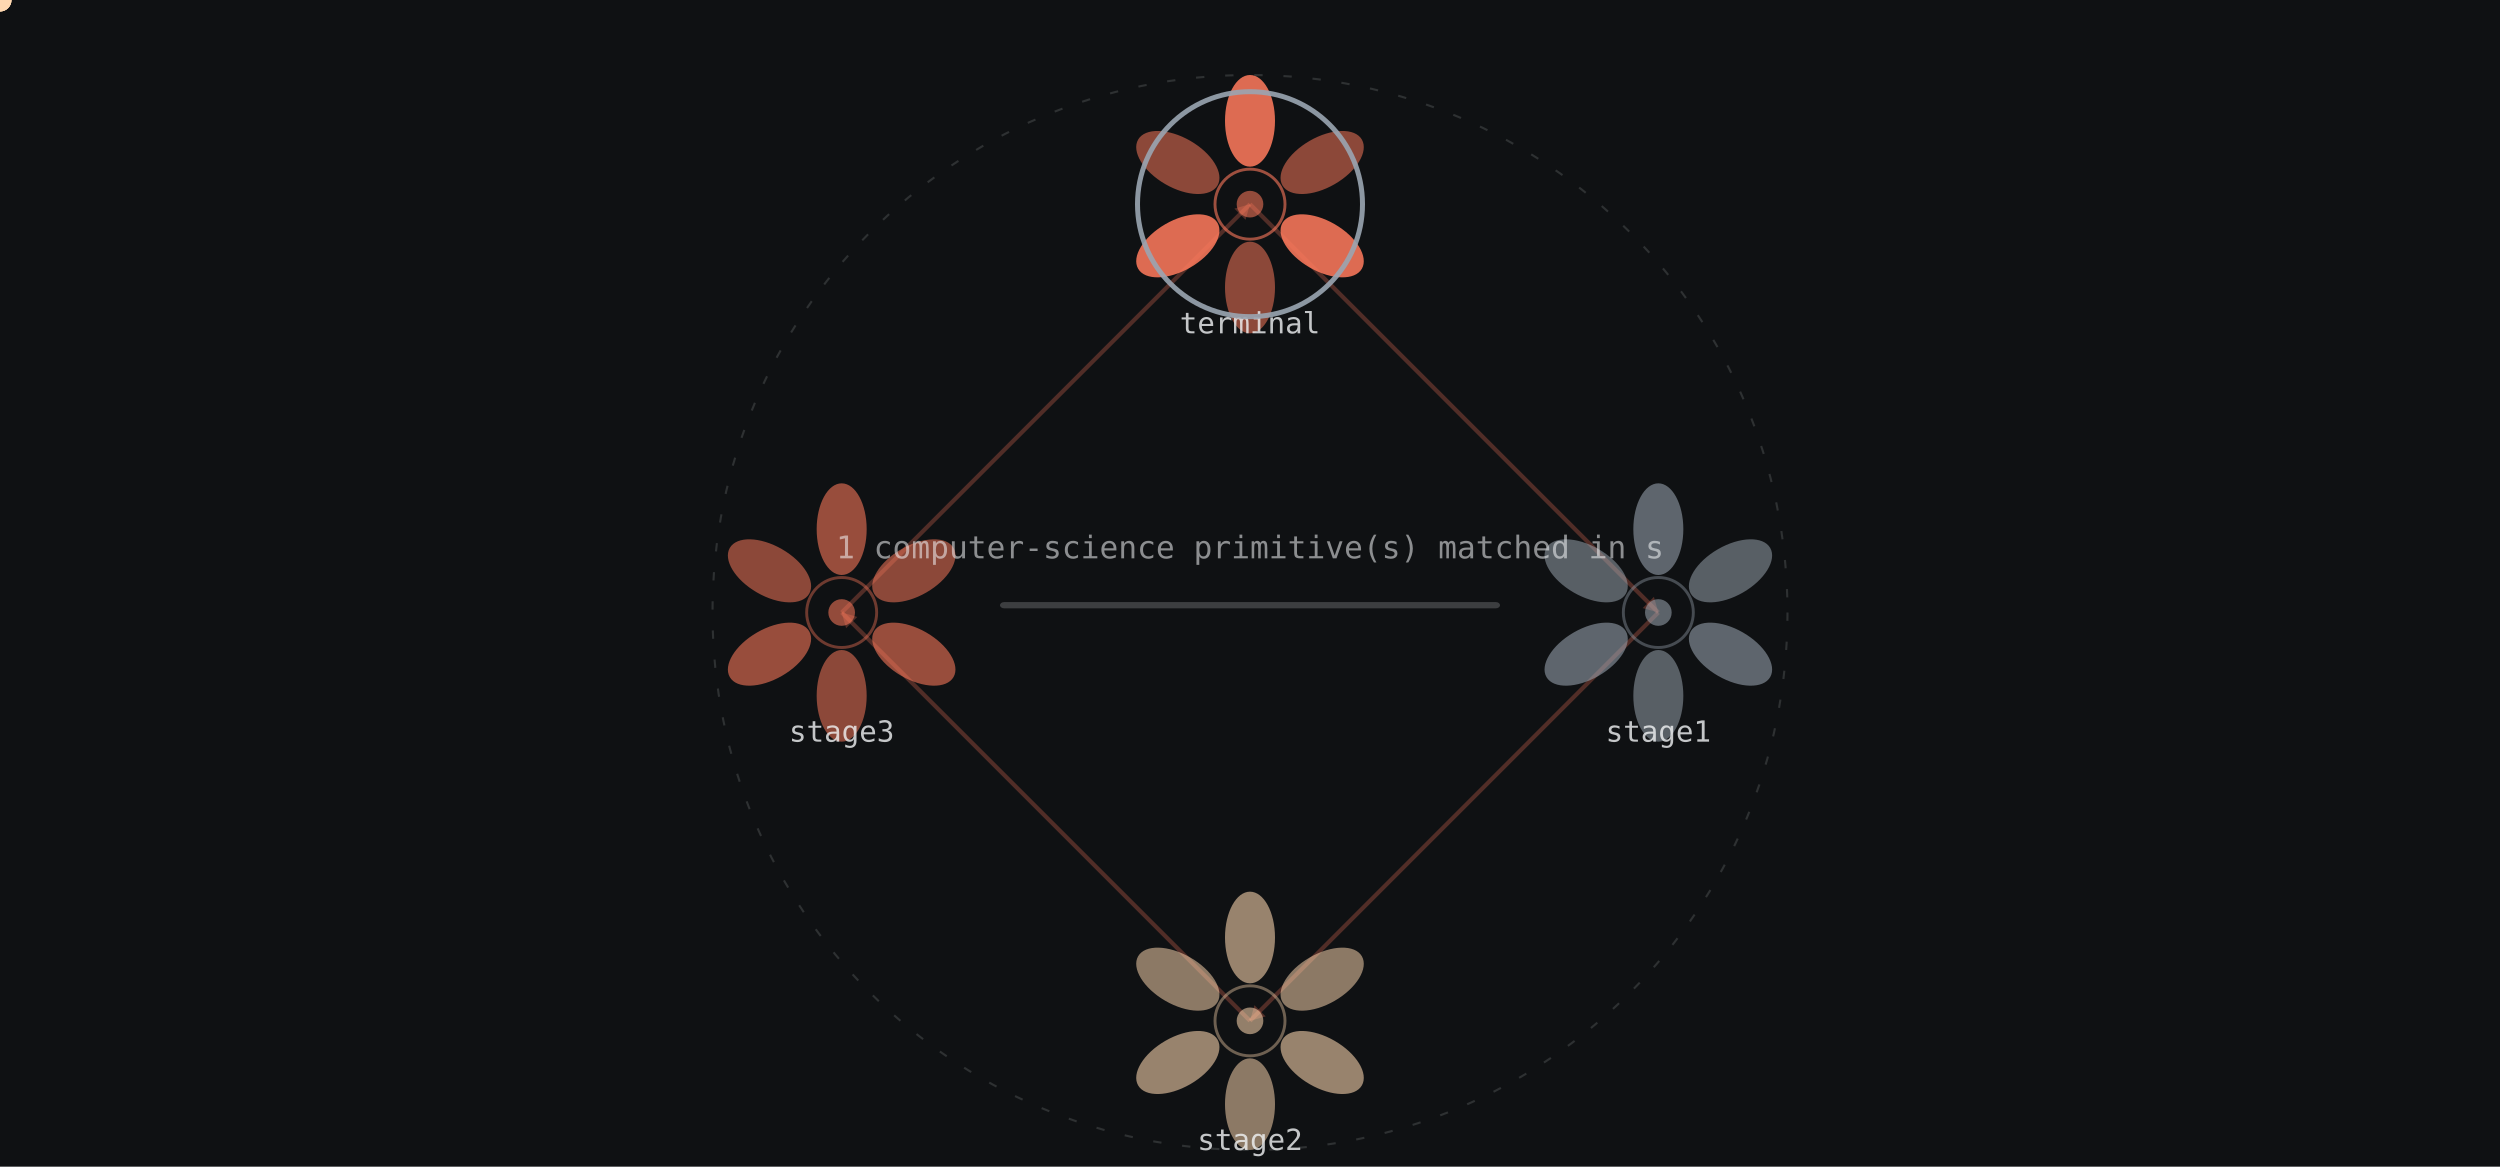
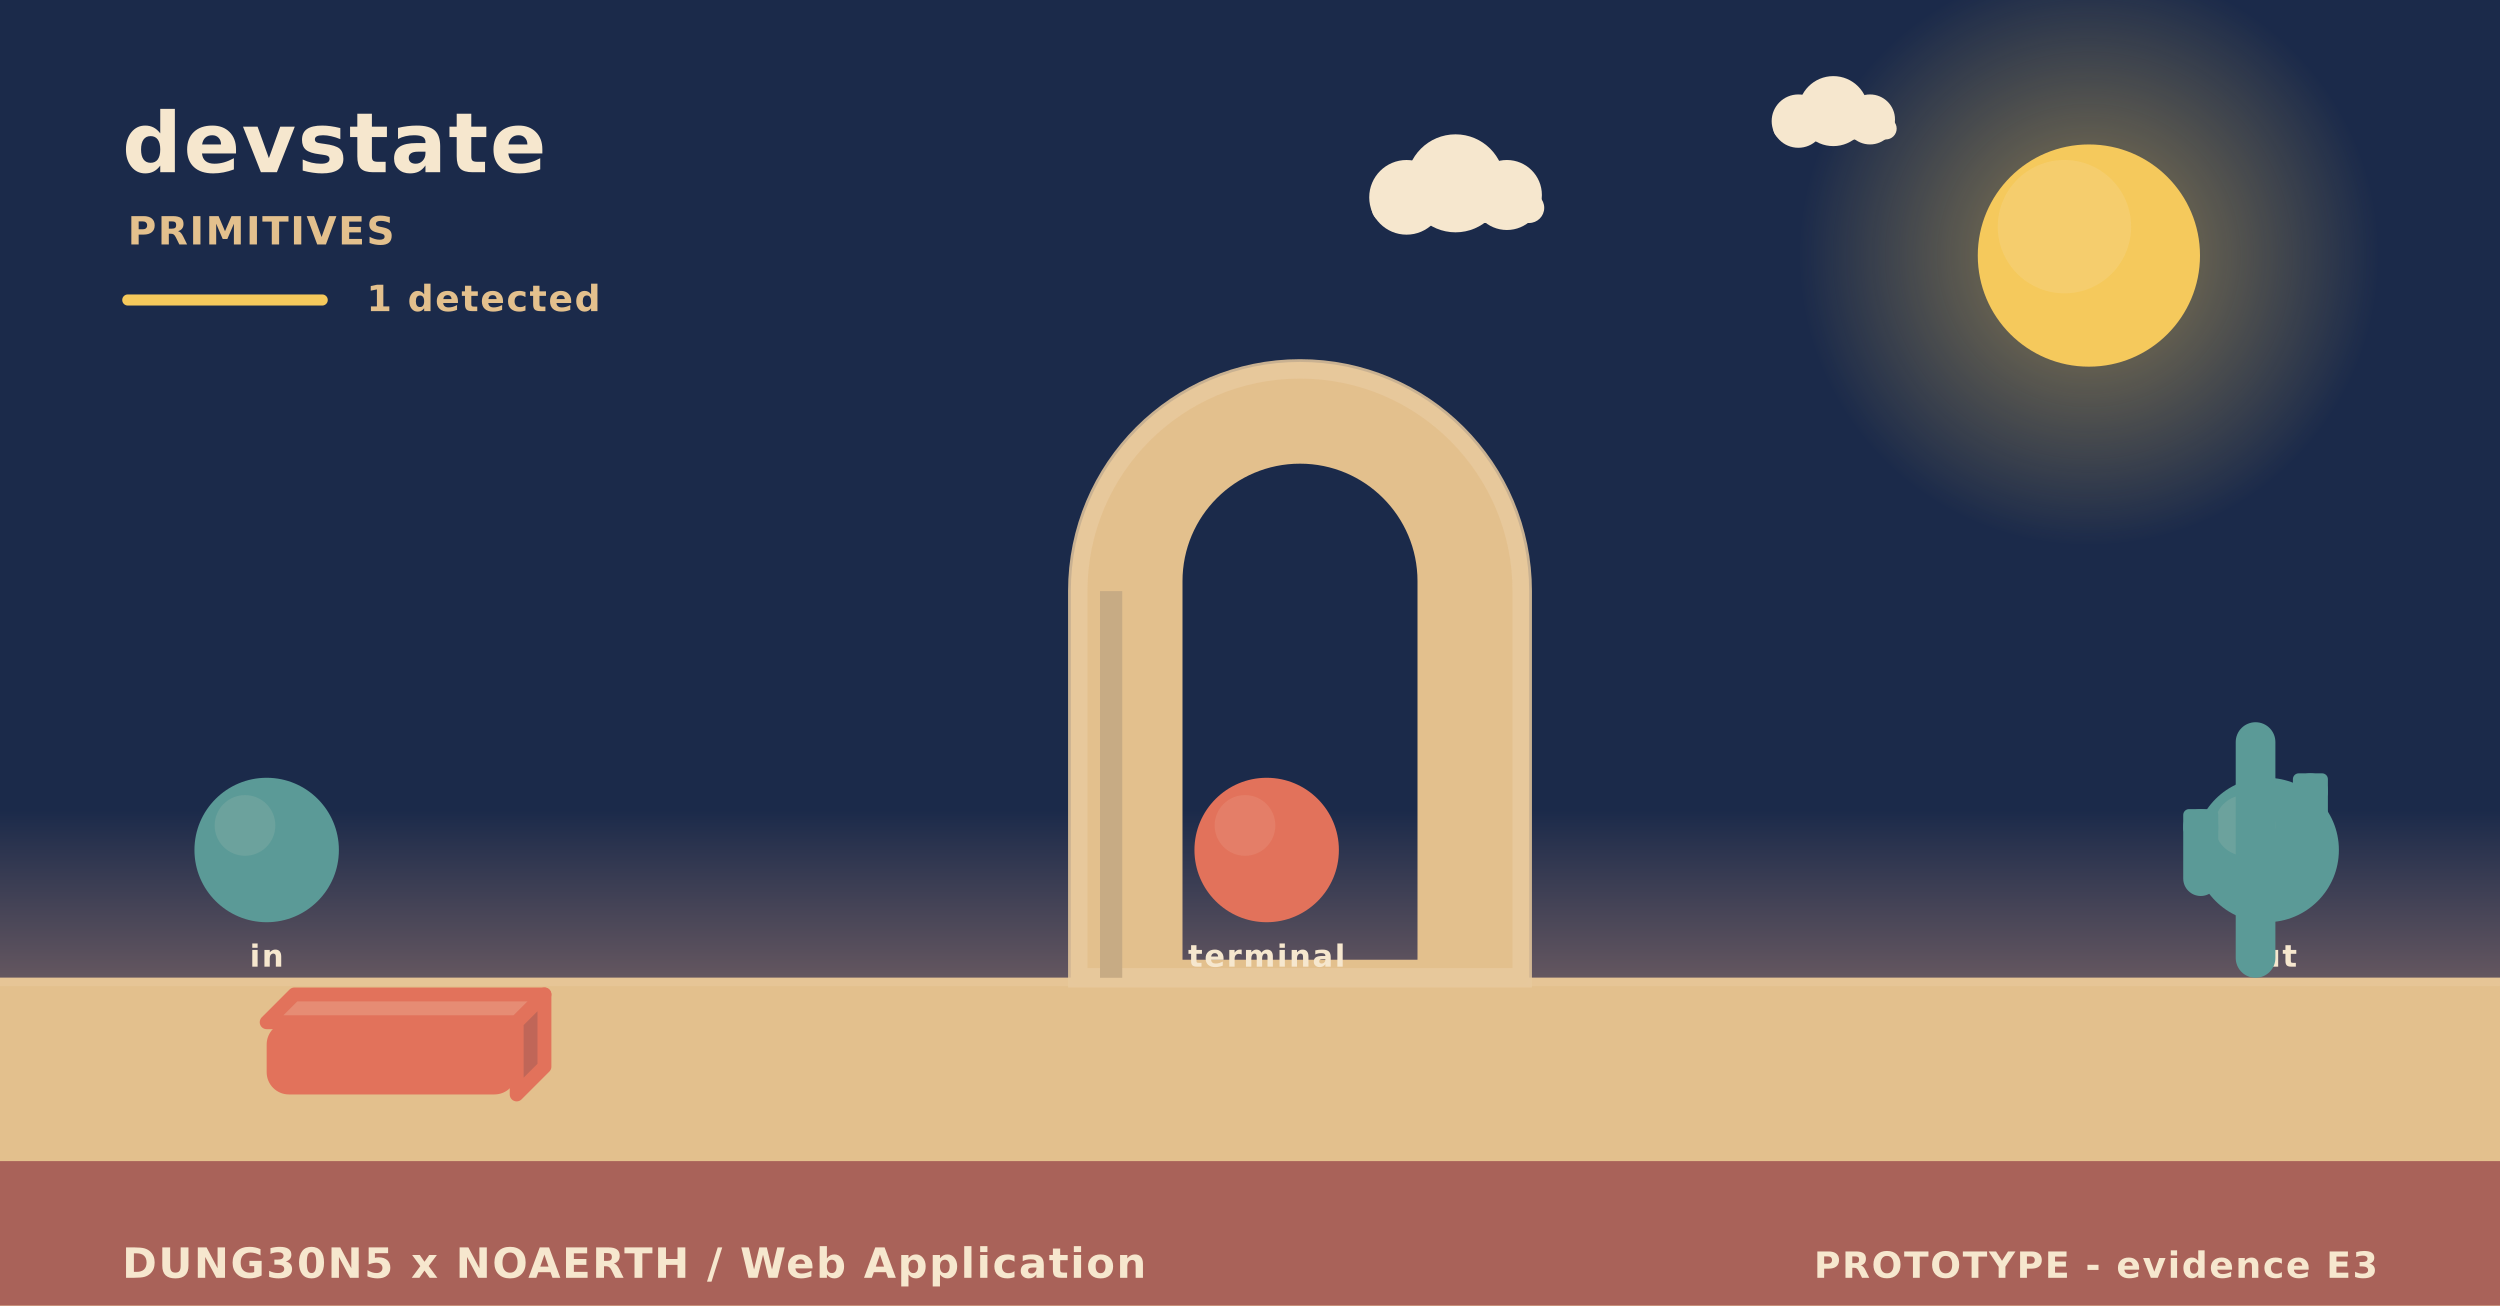
- <svg xmlns="http://www.w3.org/2000/svg" viewBox="0 0 1200 560" width="1200" height="560" role="img" aria-label="devstate state machine">
-   <rect width="1200" height="560" fill="#0f1113" />
-   <defs>
-     <linearGradient id="gs" x1="0" y1="0" x2="1" y2="1">
-       <stop offset="0%" stop-color="#ff7a5c" />
-       <stop offset="100%" stop-color="#9aa5b1" />
-     </linearGradient>
-   </defs>
-   <circle cx="600.00" cy="294.00" r="258.00" fill="none" stroke="rgba(241,243,245,0.140)" stroke-width="1.00" opacity="1.00" stroke-dasharray="4 10" />
-   <line x1="600.00" y1="98.00" x2="796.00" y2="294.00" stroke="rgba(255,122,92,0.500)" stroke-width="2.00" opacity="0.55" />
-   <polygon points="796.00,294.00 793.88,286.50 788.50,291.88" fill="rgba(255,122,92,0.500)" opacity="0.55" />
-   <g opacity="0.9">
-     <circle cx="0.00" cy="0.00" r="5.50" fill="#ffd8b1" opacity="1.00" />
-     <animateTransform attributeName="transform" type="translate" values="600.00,98.00 796.00,294.00" dur="4.75s" begin="0.0s" repeatCount="indefinite" />
-     <animateTransform attributeName="transform" type="translate" values="796.00,294.00 600.00,98.00" dur="4.75s" begin="2.375s" repeatCount="indefinite" />
+ <svg xmlns="http://www.w3.org/2000/svg" width="900" height="470" viewBox="0 0 900 470" role="img" aria-label="devstate - how it behaves">
+   <linearGradient id="skys" x1="0" y1="0" x2="0" y2="1">
+     <stop offset="0" stop-color="#1b2a4a" />
+     <stop offset="0.62" stop-color="#1b2a4a" />
+     <stop offset="1" stop-color="#f3ad8a" />
+   </linearGradient>
+   <rect width="900" height="470" fill="url(#skys)" />
+   <radialGradient id="suns">
+     <stop offset="0.35" stop-color="#f5c95c" stop-opacity="0.34" />
+     <stop offset="1" stop-color="#f5c95c" stop-opacity="0" />
+   </radialGradient>
+   <circle cx="752" cy="92" r="104" fill="url(#suns)" />
+   <circle cx="752" cy="92" r="40" fill="#f5c95c" />
+   <circle cx="743.2" cy="81.6" r="24" fill="#f5d27e" opacity="0.5" />
+   <g>
+     <circle cx="524" cy="66" r="17.64" fill="#f6e7ce" />
+     <circle cx="506.36" cy="71.04" r="13.44" fill="#f6e7ce" />
+     <circle cx="542.48" cy="70.2" r="12.6" fill="#f6e7ce" />
+     <rect x="493.76" y="69.36" width="62.16" height="10.92" rx="5.46" fill="#f6e7ce" />
+     <animateTransform attributeName="transform" type="translate" values="0 0;24 0;0 0" dur="36s" begin="0s" repeatCount="indefinite" />
  </g>
-   <line x1="796.00" y1="294.00" x2="600.00" y2="490.00" stroke="rgba(255,122,92,0.500)" stroke-width="2.00" opacity="0.55" />
-   <polygon points="600.00,490.00 607.50,487.88 602.12,482.50" fill="rgba(255,122,92,0.500)" opacity="0.55" />
-   <g opacity="0.9">
-     <circle cx="0.00" cy="0.00" r="5.50" fill="#ffd8b1" opacity="1.00" />
-     <animateTransform attributeName="transform" type="translate" values="796.00,294.00 600.00,490.00" dur="4.75s" begin="1.188s" repeatCount="indefinite" />
-     <animateTransform attributeName="transform" type="translate" values="600.00,490.00 796.00,294.00" dur="4.75s" begin="3.562s" repeatCount="indefinite" />
+   <g>
+     <circle cx="660" cy="40" r="12.6" fill="#f6e7ce" />
+     <circle cx="647.4" cy="43.6" r="9.6" fill="#f6e7ce" />
+     <circle cx="673.2" cy="43" r="9" fill="#f6e7ce" />
+     <rect x="638.4" y="42.4" width="44.4" height="7.8" rx="3.9" fill="#f6e7ce" />
+     <animateTransform attributeName="transform" type="translate" values="0 0;-18 0;0 0" dur="46s" begin="3s" repeatCount="indefinite" />
  </g>
-   <line x1="600.00" y1="490.00" x2="404.00" y2="294.00" stroke="rgba(255,122,92,0.500)" stroke-width="2.00" opacity="0.55" />
-   <polygon points="404.00,294.00 406.12,301.50 411.50,296.12" fill="rgba(255,122,92,0.500)" opacity="0.55" />
-   <g opacity="0.9">
-     <circle cx="0.00" cy="0.00" r="5.50" fill="#ffd8b1" opacity="1.00" />
-     <animateTransform attributeName="transform" type="translate" values="600.00,490.00 404.00,294.00" dur="4.75s" begin="2.375s" repeatCount="indefinite" />
-     <animateTransform attributeName="transform" type="translate" values="404.00,294.00 600.00,490.00" dur="4.75s" begin="4.75s" repeatCount="indefinite" />
+   <rect x="0" y="352" width="900" height="118" fill="#e3c08d" />
+   <rect x="0" y="352" width="900" height="3" fill="#e6c596" />
+   <text x="44" y="62" font-family="Verdana,DejaVu Sans,sans-serif" font-size="30" font-weight="700" letter-spacing="0.6" fill="#f6e7ce" text-anchor="start">devstate</text>
+   <text x="46" y="88" font-family="Verdana,DejaVu Sans,sans-serif" font-size="14" font-weight="700" letter-spacing="0.6" fill="#e3c08d" text-anchor="start">PRIMITIVES</text>
+   <rect x="44" y="106" width="74" height="4" rx="2" fill="#f5c95c" />
+   <text x="132" y="112" font-family="Verdana,DejaVu Sans,sans-serif" font-size="13" font-weight="700" letter-spacing="0.6" fill="#e3c08d" text-anchor="start">1 detected</text>
+   <path d="M388,352 L388,212.8 A80,80 0 0 1 548,212.8 L548,352 Z M423.2,348 L423.2,209.22 A44.8,44.8 0 0 1 512.8,209.22 L512.8,348 Z" fill="#e3c08d" fill-rule="evenodd" stroke="#e3c08d" stroke-width="5" stroke-linejoin="round" />
+   <path d="M388,352 L388,212.8 A80,80 0 0 1 548,212.8 L548,352 Z" fill="none" stroke="#e8c99d" stroke-width="7" stroke-linecap="round" opacity="0.85" />
+   <rect x="396" y="212.8" width="8" height="139.2" fill="#c7ab84" />
+   <circle cx="96" cy="306" r="26" fill="#5b9a97" />
+   <circle cx="88.2" cy="297.16" r="10.92" fill="#7aa9a2" opacity="0.55" />
+   <text x="96" y="348" font-family="Verdana,DejaVu Sans,sans-serif" font-size="11" font-weight="700" letter-spacing="0.6" fill="#f6e7ce" text-anchor="middle">in</text>
+   <g>
+     <circle cx="456" cy="306" r="26" fill="#e2725b" />
+     <circle cx="448.2" cy="297.16" r="10.92" fill="#e68972" opacity="0.55" />
+     <animate attributeName="opacity" values="0.8;1;0.8" dur="4.6s" begin="0s" repeatCount="indefinite" />
  </g>
-   <line x1="404.00" y1="294.00" x2="600.00" y2="98.00" stroke="rgba(255,122,92,0.500)" stroke-width="2.00" opacity="0.55" />
-   <polygon points="600.00,98.00 592.50,100.12 597.88,105.50" fill="rgba(255,122,92,0.500)" opacity="0.55" />
-   <g opacity="0.9">
-     <circle cx="0.00" cy="0.00" r="5.50" fill="#ffd8b1" opacity="1.00" />
-     <animateTransform attributeName="transform" type="translate" values="404.00,294.00 600.00,98.00" dur="4.75s" begin="3.562s" repeatCount="indefinite" />
-     <animateTransform attributeName="transform" type="translate" values="600.00,98.00 404.00,294.00" dur="4.75s" begin="5.938s" repeatCount="indefinite" />
-   </g>
-   <ellipse cx="600.00" cy="58.00" rx="12.00" ry="22.00" fill="rgba(255,122,92,0.900)" opacity="0.95" transform="rotate(0.0 600.00 58.00)" />
-   <ellipse cx="634.64" cy="78.00" rx="12.00" ry="22.00" fill="rgba(255,122,92,0.550)" opacity="0.95" transform="rotate(60.0 634.64 78.00)" />
-   <ellipse cx="634.64" cy="118.00" rx="12.00" ry="22.00" fill="rgba(255,122,92,0.900)" opacity="0.95" transform="rotate(120.0 634.64 118.00)" />
-   <ellipse cx="600.00" cy="138.00" rx="12.00" ry="22.00" fill="rgba(255,122,92,0.550)" opacity="0.95" transform="rotate(180.0 600.00 138.00)" />
-   <ellipse cx="565.36" cy="118.00" rx="12.00" ry="22.00" fill="rgba(255,122,92,0.900)" opacity="0.95" transform="rotate(240.0 565.36 118.00)" />
-   <ellipse cx="565.36" cy="78.00" rx="12.00" ry="22.00" fill="rgba(255,122,92,0.550)" opacity="0.95" transform="rotate(300.0 565.36 78.00)" />
-   <circle cx="600.00" cy="98.00" r="16.80" fill="none" stroke="rgba(255,122,92,0.900)" stroke-width="1.40" opacity="0.66" />
-   <circle cx="600.00" cy="98.00" r="6.40" fill="rgba(255,122,92,0.550)" opacity="1.00" />
-   <text x="600" y="160" font-family="ui-monospace,Menlo,monospace" font-size="14" fill="rgba(241,243,245,0.800)" text-anchor="middle">terminal</text>
-   <g>
-     <circle cx="600.00" cy="98.00" r="54.00" fill="none" stroke="#9aa5b1" stroke-width="2.40" opacity="0.90" />
-     <animate attributeName="opacity" values="0.25;1.0;0.25" dur="9.5s" begin="0.0s" repeatCount="indefinite" />
-   </g>
-   <ellipse cx="796.00" cy="254.00" rx="12.00" ry="22.00" fill="rgba(154,165,177,0.600)" opacity="0.95" transform="rotate(0.0 796.00 254.00)" />
-   <ellipse cx="830.64" cy="274.00" rx="12.00" ry="22.00" fill="rgba(154,165,177,0.550)" opacity="0.95" transform="rotate(60.0 830.64 274.00)" />
-   <ellipse cx="830.64" cy="314.00" rx="12.00" ry="22.00" fill="rgba(154,165,177,0.600)" opacity="0.95" transform="rotate(120.0 830.64 314.00)" />
-   <ellipse cx="796.00" cy="334.00" rx="12.00" ry="22.00" fill="rgba(154,165,177,0.550)" opacity="0.95" transform="rotate(180.0 796.00 334.00)" />
-   <ellipse cx="761.36" cy="314.00" rx="12.00" ry="22.00" fill="rgba(154,165,177,0.600)" opacity="0.95" transform="rotate(240.0 761.36 314.00)" />
-   <ellipse cx="761.36" cy="274.00" rx="12.00" ry="22.00" fill="rgba(154,165,177,0.550)" opacity="0.95" transform="rotate(300.0 761.36 274.00)" />
-   <circle cx="796.00" cy="294.00" r="16.80" fill="none" stroke="rgba(154,165,177,0.600)" stroke-width="1.40" opacity="0.66" />
-   <circle cx="796.00" cy="294.00" r="6.40" fill="rgba(154,165,177,0.550)" opacity="1.00" />
-   <text x="796" y="356" font-family="ui-monospace,Menlo,monospace" font-size="14" fill="rgba(241,243,245,0.800)" text-anchor="middle">stage1</text>
-   <ellipse cx="600.00" cy="450.00" rx="12.00" ry="22.00" fill="rgba(255,216,177,0.600)" opacity="0.95" transform="rotate(0.0 600.00 450.00)" />
-   <ellipse cx="634.64" cy="470.00" rx="12.00" ry="22.00" fill="rgba(255,216,177,0.550)" opacity="0.95" transform="rotate(60.0 634.64 470.00)" />
-   <ellipse cx="634.64" cy="510.00" rx="12.00" ry="22.00" fill="rgba(255,216,177,0.600)" opacity="0.95" transform="rotate(120.0 634.64 510.00)" />
-   <ellipse cx="600.00" cy="530.00" rx="12.00" ry="22.00" fill="rgba(255,216,177,0.550)" opacity="0.95" transform="rotate(180.0 600.00 530.00)" />
-   <ellipse cx="565.36" cy="510.00" rx="12.00" ry="22.00" fill="rgba(255,216,177,0.600)" opacity="0.95" transform="rotate(240.0 565.36 510.00)" />
-   <ellipse cx="565.36" cy="470.00" rx="12.00" ry="22.00" fill="rgba(255,216,177,0.550)" opacity="0.95" transform="rotate(300.0 565.36 470.00)" />
-   <circle cx="600.00" cy="490.00" r="16.80" fill="none" stroke="rgba(255,216,177,0.600)" stroke-width="1.40" opacity="0.66" />
-   <circle cx="600.00" cy="490.00" r="6.40" fill="rgba(255,216,177,0.550)" opacity="1.00" />
-   <text x="600" y="552" font-family="ui-monospace,Menlo,monospace" font-size="14" fill="rgba(241,243,245,0.800)" text-anchor="middle">stage2</text>
-   <ellipse cx="404.00" cy="254.00" rx="12.00" ry="22.00" fill="rgba(255,122,92,0.600)" opacity="0.95" transform="rotate(0.0 404.00 254.00)" />
-   <ellipse cx="438.64" cy="274.00" rx="12.00" ry="22.00" fill="rgba(255,122,92,0.550)" opacity="0.95" transform="rotate(60.0 438.64 274.00)" />
-   <ellipse cx="438.64" cy="314.00" rx="12.00" ry="22.00" fill="rgba(255,122,92,0.600)" opacity="0.95" transform="rotate(120.0 438.64 314.00)" />
-   <ellipse cx="404.00" cy="334.00" rx="12.00" ry="22.00" fill="rgba(255,122,92,0.550)" opacity="0.95" transform="rotate(180.0 404.00 334.00)" />
-   <ellipse cx="369.36" cy="314.00" rx="12.00" ry="22.00" fill="rgba(255,122,92,0.600)" opacity="0.95" transform="rotate(240.0 369.36 314.00)" />
-   <ellipse cx="369.36" cy="274.00" rx="12.00" ry="22.00" fill="rgba(255,122,92,0.550)" opacity="0.95" transform="rotate(300.0 369.36 274.00)" />
-   <circle cx="404.00" cy="294.00" r="16.80" fill="none" stroke="rgba(255,122,92,0.600)" stroke-width="1.40" opacity="0.66" />
-   <circle cx="404.00" cy="294.00" r="6.40" fill="rgba(255,122,92,0.550)" opacity="1.00" />
-   <text x="404" y="356" font-family="ui-monospace,Menlo,monospace" font-size="14" fill="rgba(241,243,245,0.800)" text-anchor="middle">stage3</text>
-   <rect x="480.00" y="289.00" width="240.00" height="3.00" rx="2.00" fill="rgba(241,243,245,0.200)" opacity="1.00" />
-   <text x="600" y="268" font-family="ui-monospace,Menlo,monospace" font-size="15" fill="rgba(241,243,245,0.550)" text-anchor="middle">1 computer-science primitive(s) matched in s</text>
+   <text x="456" y="348" font-family="Verdana,DejaVu Sans,sans-serif" font-size="11" font-weight="700" letter-spacing="0.6" fill="#f6e7ce" text-anchor="middle">terminal</text>
+   <circle cx="816" cy="306" r="26" fill="#5b9a97" />
+   <circle cx="808.2" cy="297.16" r="10.92" fill="#7aa9a2" opacity="0.55" />
+   <text x="816" y="348" font-family="Verdana,DejaVu Sans,sans-serif" font-size="11" font-weight="700" letter-spacing="0.6" fill="#f6e7ce" text-anchor="middle">out</text>
+   <path d="M96,368 L186,368 L196,358 L106,358 Z" fill="#e68c74" stroke="#e2725b" stroke-width="5" stroke-linejoin="round" />
+   <path d="M186,368 L196,358 L196,384 L186,394 Z" fill="#c06658" stroke="#e2725b" stroke-width="5" stroke-linejoin="round" />
+   <rect x="96" y="368" width="90" height="26" rx="8" fill="#e2725b" />
+   <rect x="804.86" y="260" width="14.28" height="92" rx="7.14" fill="#5b9a97" />
+   <rect x="785.96" y="291.28" width="12.6" height="31.28" rx="6.3" fill="#5b9a97" />
+   <rect x="785.96" y="291.28" width="12.6" height="9.2" rx="2.1" fill="#5b9a97" />
+   <rect x="825.44" y="278.4" width="12.6" height="31.28" rx="6.3" fill="#5b9a97" />
+   <rect x="825.44" y="278.4" width="12.6" height="9.2" rx="2.1" fill="#5b9a97" />
+   <rect x="0" y="418" width="900" height="52" rx="0" fill="#a65c56" opacity="0.94" />
+   <text x="44" y="460" font-family="Verdana,DejaVu Sans,sans-serif" font-size="15" font-weight="700" letter-spacing="0.6" fill="#f6e7ce" text-anchor="start">DUNG30N5 x NOAERTH  /  Web Application</text>
+   <text x="856" y="460" font-family="Verdana,DejaVu Sans,sans-serif" font-size="13" font-weight="700" letter-spacing="0.6" fill="#f6e7ce" text-anchor="end">PROTOTYPE  -  evidence E3</text>
</svg>
